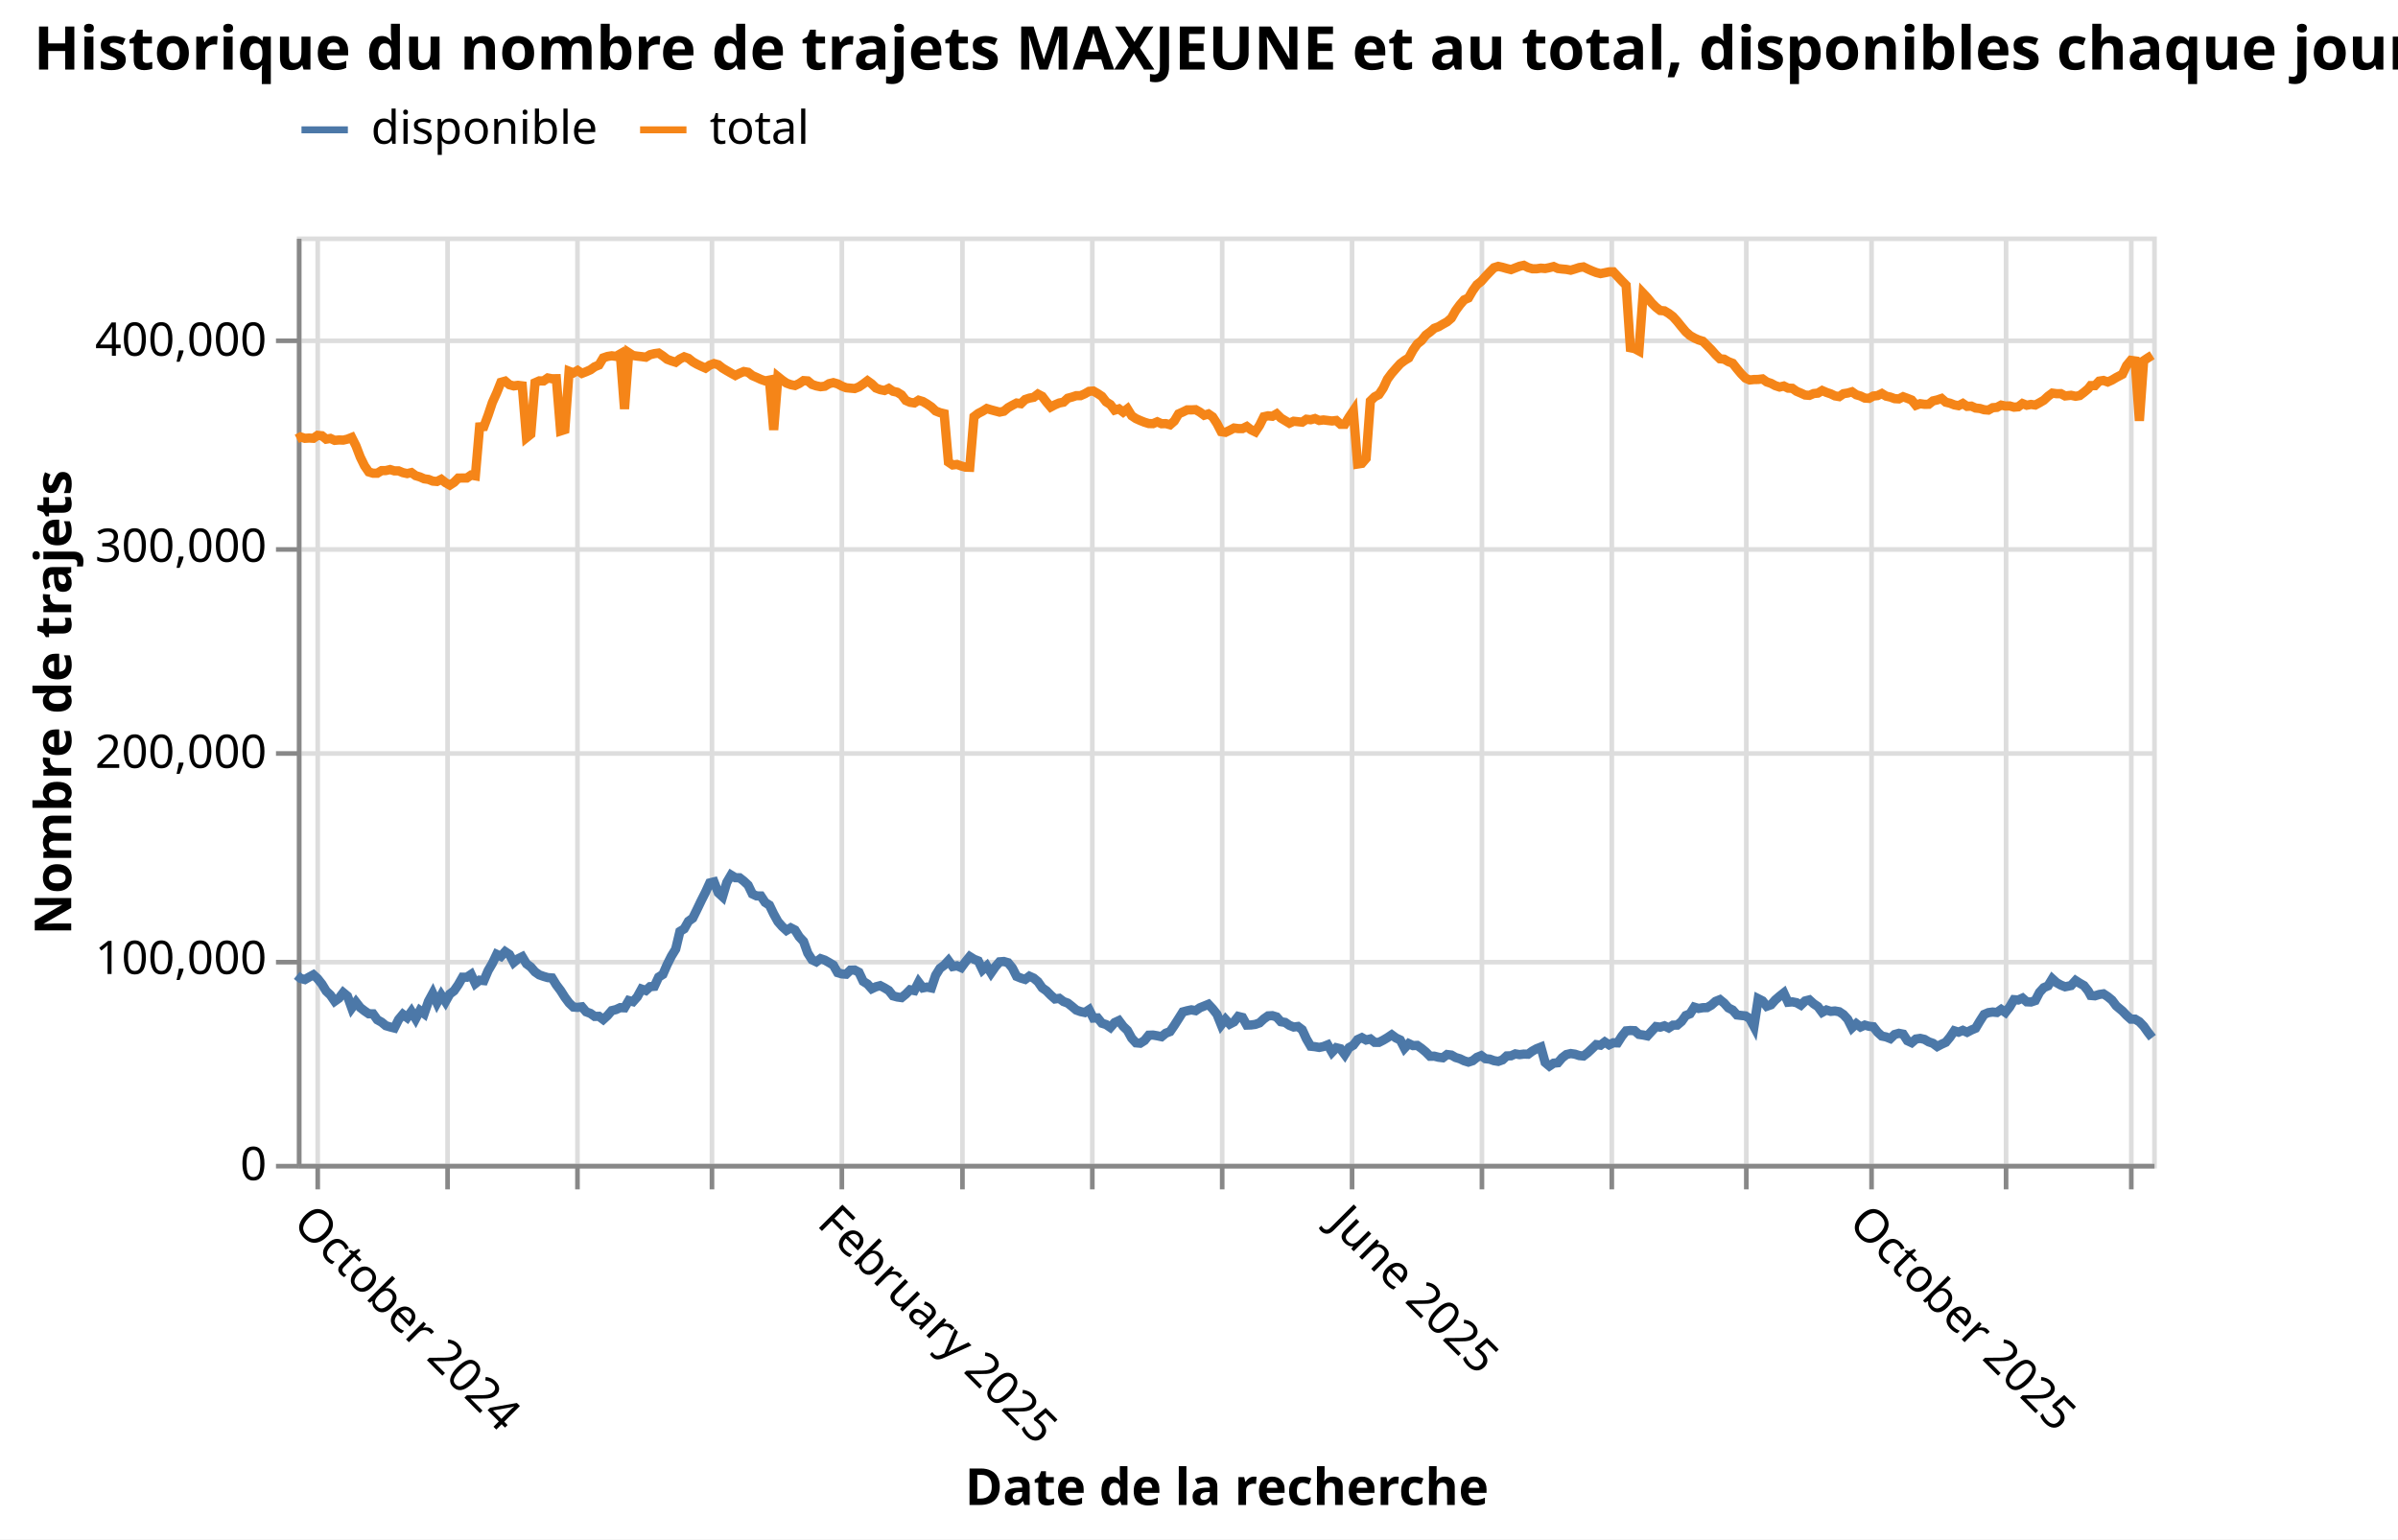
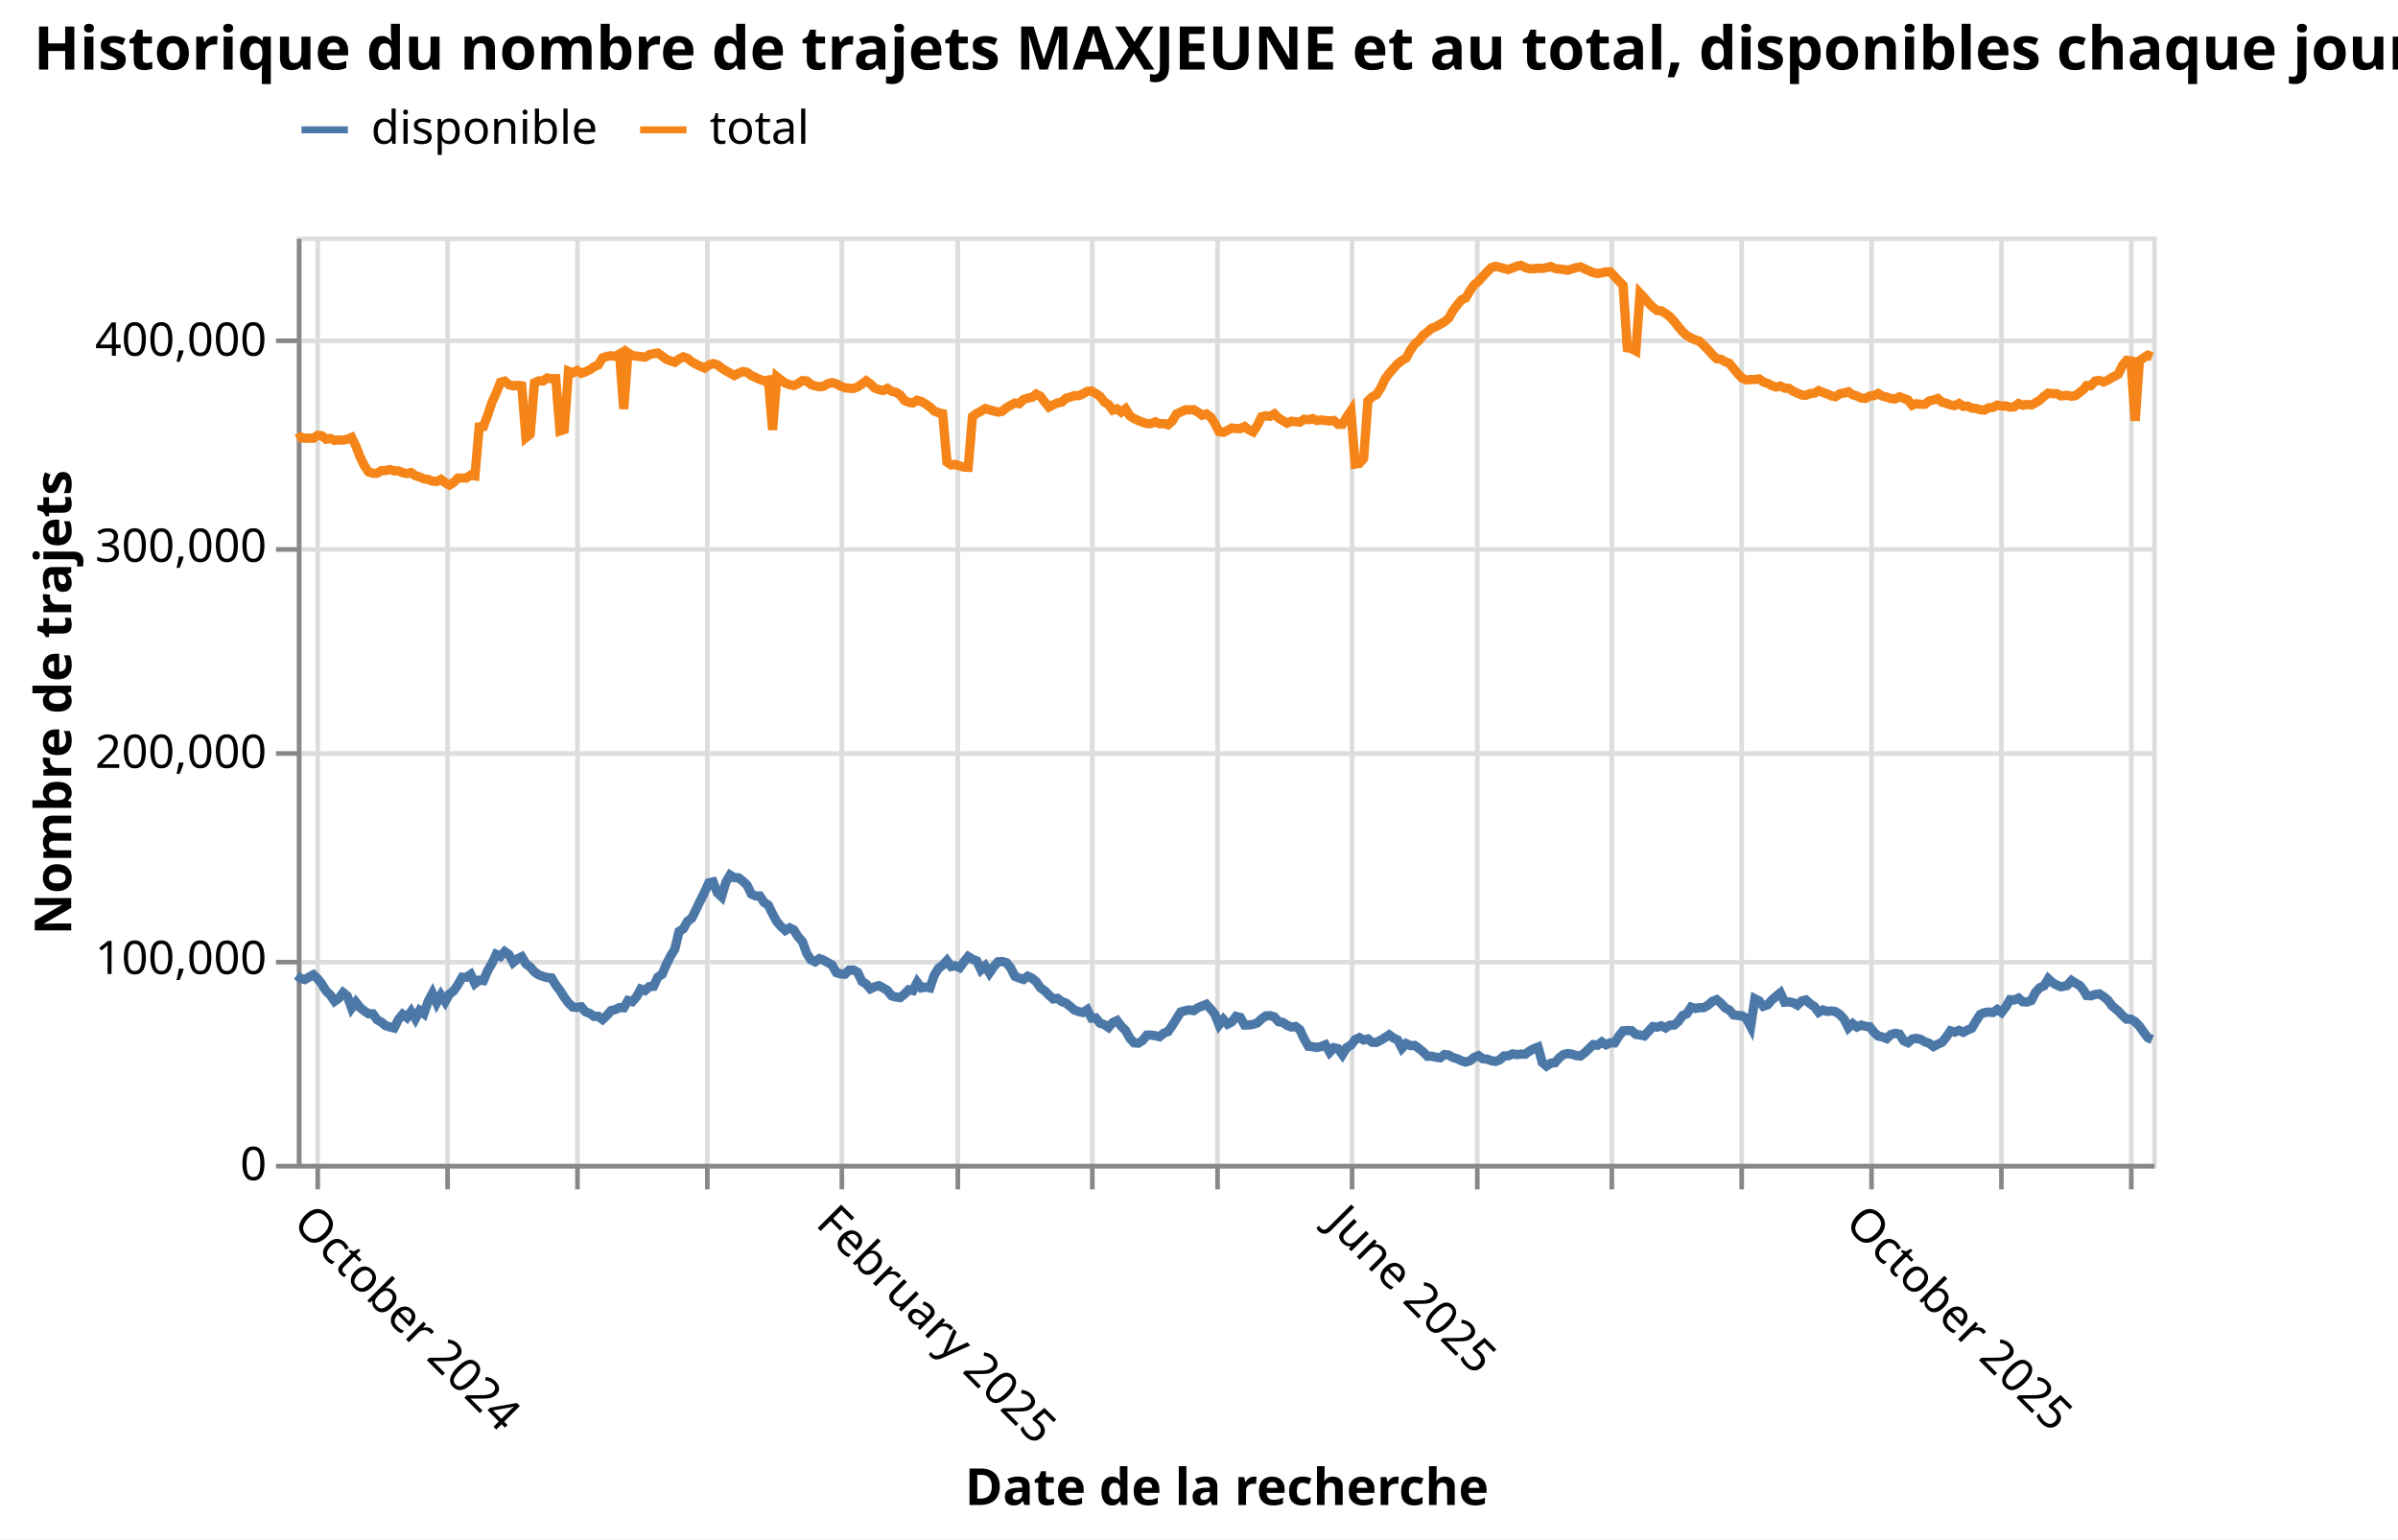
<svg xmlns="http://www.w3.org/2000/svg" version="1.1" class="marks" width="517" height="332" viewBox="0 0 517 332">
  <rect width="517" height="332" fill="white" />
  <g fill="none" stroke-miterlimit="10" transform="translate(64,51)">
    <g class="mark-group role-frame root" role="graphics-object" aria-roledescription="group mark container">
      <g transform="translate(0,0)">
        <path class="background" aria-hidden="true" d="M0.5,0.5h400v200h-400Z" stroke="#ddd" />
        <g>
          <g class="mark-group role-axis" aria-hidden="true">
            <g transform="translate(0.5,200.5)">
              <path class="background" aria-hidden="true" d="M0,0h0v0h0Z" pointer-events="none" />
              <g>
                <g class="mark-rule role-axis-grid" pointer-events="none">
                  <line transform="translate(4,-200)" x2="0" y2="200" stroke="#ddd" stroke-width="1" opacity="1" />
                  <line transform="translate(32,-200)" x2="0" y2="200" stroke="#ddd" stroke-width="1" opacity="1" />
                  <line transform="translate(60,-200)" x2="0" y2="200" stroke="#ddd" stroke-width="1" opacity="1" />
-                   <line transform="translate(89,-200)" x2="0" y2="200" stroke="#ddd" stroke-width="1" opacity="1" />
+                   <line transform="translate(88,-200)" x2="0" y2="200" stroke="#ddd" stroke-width="1" opacity="1" />
                  <line transform="translate(117,-200)" x2="0" y2="200" stroke="#ddd" stroke-width="1" opacity="1" />
-                   <line transform="translate(143,-200)" x2="0" y2="200" stroke="#ddd" stroke-width="1" opacity="1" />
+                   <line transform="translate(142,-200)" x2="0" y2="200" stroke="#ddd" stroke-width="1" opacity="1" />
                  <line transform="translate(171,-200)" x2="0" y2="200" stroke="#ddd" stroke-width="1" opacity="1" />
-                   <line transform="translate(199,-200)" x2="0" y2="200" stroke="#ddd" stroke-width="1" opacity="1" />
+                   <line transform="translate(198,-200)" x2="0" y2="200" stroke="#ddd" stroke-width="1" opacity="1" />
                  <line transform="translate(227,-200)" x2="0" y2="200" stroke="#ddd" stroke-width="1" opacity="1" />
-                   <line transform="translate(255,-200)" x2="0" y2="200" stroke="#ddd" stroke-width="1" opacity="1" />
+                   <line transform="translate(254,-200)" x2="0" y2="200" stroke="#ddd" stroke-width="1" opacity="1" />
                  <line transform="translate(283,-200)" x2="0" y2="200" stroke="#ddd" stroke-width="1" opacity="1" />
-                   <line transform="translate(312,-200)" x2="0" y2="200" stroke="#ddd" stroke-width="1" opacity="1" />
+                   <line transform="translate(311,-200)" x2="0" y2="200" stroke="#ddd" stroke-width="1" opacity="1" />
                  <line transform="translate(339,-200)" x2="0" y2="200" stroke="#ddd" stroke-width="1" opacity="1" />
-                   <line transform="translate(368,-200)" x2="0" y2="200" stroke="#ddd" stroke-width="1" opacity="1" />
+                   <line transform="translate(367,-200)" x2="0" y2="200" stroke="#ddd" stroke-width="1" opacity="1" />
                  <line transform="translate(395,-200)" x2="0" y2="200" stroke="#ddd" stroke-width="1" opacity="1" />
                </g>
              </g>
              <path class="foreground" aria-hidden="true" d="" pointer-events="none" display="none" />
            </g>
          </g>
          <g class="mark-group role-axis" aria-hidden="true">
            <g transform="translate(0.5,0.5)">
              <path class="background" aria-hidden="true" d="M0,0h0v0h0Z" pointer-events="none" />
              <g>
                <g class="mark-rule role-axis-grid" pointer-events="none">
                  <line transform="translate(0,200)" x2="400" y2="0" stroke="#ddd" stroke-width="1" opacity="1" />
                  <line transform="translate(0,156)" x2="400" y2="0" stroke="#ddd" stroke-width="1" opacity="1" />
                  <line transform="translate(0,111)" x2="400" y2="0" stroke="#ddd" stroke-width="1" opacity="1" />
                  <line transform="translate(0,67)" x2="400" y2="0" stroke="#ddd" stroke-width="1" opacity="1" />
                  <line transform="translate(0,22)" x2="400" y2="0" stroke="#ddd" stroke-width="1" opacity="1" />
                </g>
              </g>
              <path class="foreground" aria-hidden="true" d="" pointer-events="none" display="none" />
            </g>
          </g>
          <g class="mark-group role-axis" role="graphics-symbol" aria-roledescription="axis" aria-label="X-axis titled 'Date de la recherche' for a time scale with values from September 2024 to December 2025">
            <g transform="translate(0.5,200.5)">
              <path class="background" aria-hidden="true" d="M0,0h0v0h0Z" pointer-events="none" />
              <g>
                <g class="mark-rule role-axis-tick" pointer-events="none">
                  <line transform="translate(4,0)" x2="0" y2="5" stroke="#888" stroke-width="1" opacity="1" />
                  <line transform="translate(32,0)" x2="0" y2="5" stroke="#888" stroke-width="1" opacity="1" />
                  <line transform="translate(60,0)" x2="0" y2="5" stroke="#888" stroke-width="1" opacity="1" />
-                   <line transform="translate(89,0)" x2="0" y2="5" stroke="#888" stroke-width="1" opacity="1" />
+                   <line transform="translate(88,0)" x2="0" y2="5" stroke="#888" stroke-width="1" opacity="1" />
                  <line transform="translate(117,0)" x2="0" y2="5" stroke="#888" stroke-width="1" opacity="1" />
-                   <line transform="translate(143,0)" x2="0" y2="5" stroke="#888" stroke-width="1" opacity="1" />
+                   <line transform="translate(142,0)" x2="0" y2="5" stroke="#888" stroke-width="1" opacity="1" />
                  <line transform="translate(171,0)" x2="0" y2="5" stroke="#888" stroke-width="1" opacity="1" />
-                   <line transform="translate(199,0)" x2="0" y2="5" stroke="#888" stroke-width="1" opacity="1" />
+                   <line transform="translate(198,0)" x2="0" y2="5" stroke="#888" stroke-width="1" opacity="1" />
                  <line transform="translate(227,0)" x2="0" y2="5" stroke="#888" stroke-width="1" opacity="1" />
-                   <line transform="translate(255,0)" x2="0" y2="5" stroke="#888" stroke-width="1" opacity="1" />
+                   <line transform="translate(254,0)" x2="0" y2="5" stroke="#888" stroke-width="1" opacity="1" />
                  <line transform="translate(283,0)" x2="0" y2="5" stroke="#888" stroke-width="1" opacity="1" />
-                   <line transform="translate(312,0)" x2="0" y2="5" stroke="#888" stroke-width="1" opacity="1" />
+                   <line transform="translate(311,0)" x2="0" y2="5" stroke="#888" stroke-width="1" opacity="1" />
                  <line transform="translate(339,0)" x2="0" y2="5" stroke="#888" stroke-width="1" opacity="1" />
-                   <line transform="translate(368,0)" x2="0" y2="5" stroke="#888" stroke-width="1" opacity="1" />
+                   <line transform="translate(367,0)" x2="0" y2="5" stroke="#888" stroke-width="1" opacity="1" />
                  <line transform="translate(395,0)" x2="0" y2="5" stroke="#888" stroke-width="1" opacity="1" />
                </g>
                <g class="mark-text role-axis-label" pointer-events="none">
-                   <text text-anchor="start" transform="translate(4.013545,7) rotate(45) translate(0,8)" font-family="sans-serif" font-size="10px" fill="#000" opacity="1">October 2024</text>
-                   <text text-anchor="start" transform="translate(32.49918,7) rotate(45) translate(0,8)" font-family="sans-serif" font-size="10px" fill="#000" opacity="0">November 2024</text>
-                   <text text-anchor="start" transform="translate(60.06592,7) rotate(45) translate(0,8)" font-family="sans-serif" font-size="10px" fill="#000" opacity="0">December 2024</text>
-                   <text text-anchor="start" transform="translate(88.55155,7) rotate(45) translate(0,8)" font-family="sans-serif" font-size="10px" fill="#000" opacity="0">January 2025</text>
-                   <text text-anchor="start" transform="translate(117.0372,7) rotate(45) translate(0,8)" font-family="sans-serif" font-size="10px" fill="#000" opacity="1">February 2025</text>
-                   <text text-anchor="start" transform="translate(142.7661,7) rotate(45) translate(0,8)" font-family="sans-serif" font-size="10px" fill="#000" opacity="0">March 2025</text>
-                   <text text-anchor="start" transform="translate(171.2518,7) rotate(45) translate(0,8)" font-family="sans-serif" font-size="10px" fill="#000" opacity="0">April 2025</text>
-                   <text text-anchor="start" transform="translate(198.8185,7) rotate(45) translate(0,8)" font-family="sans-serif" font-size="10px" fill="#000" opacity="0">May 2025</text>
-                   <text text-anchor="start" transform="translate(227.3042,7) rotate(45) translate(0,8)" font-family="sans-serif" font-size="10px" fill="#000" opacity="1">June 2025</text>
-                   <text text-anchor="start" transform="translate(254.8709,7) rotate(45) translate(0,8)" font-family="sans-serif" font-size="10px" fill="#000" opacity="0">July 2025</text>
-                   <text text-anchor="start" transform="translate(283.3565,7) rotate(45) translate(0,8)" font-family="sans-serif" font-size="10px" fill="#000" opacity="0">August 2025</text>
-                   <text text-anchor="start" transform="translate(311.8422,7) rotate(45) translate(0,8)" font-family="sans-serif" font-size="10px" fill="#000" opacity="0">September 2025</text>
-                   <text text-anchor="start" transform="translate(339.4089,7) rotate(45) translate(0,8)" font-family="sans-serif" font-size="10px" fill="#000" opacity="1">October 2025</text>
-                   <text text-anchor="start" transform="translate(367.8945,7) rotate(45) translate(0,8)" font-family="sans-serif" font-size="10px" fill="#000" opacity="0">November 2025</text>
-                   <text text-anchor="start" transform="translate(395.4613,7) rotate(45) translate(0,8)" font-family="sans-serif" font-size="10px" fill="#000" opacity="0">December 2025</text>
+                   <text text-anchor="start" transform="translate(4.004351,7) rotate(45) translate(0,8)" font-family="sans-serif" font-size="10px" fill="#000" opacity="1">October 2024</text>
+                   <text text-anchor="start" transform="translate(32.42473,7) rotate(45) translate(0,8)" font-family="sans-serif" font-size="10px" fill="#000" opacity="0">November 2024</text>
+                   <text text-anchor="start" transform="translate(59.92832,7) rotate(45) translate(0,8)" font-family="sans-serif" font-size="10px" fill="#000" opacity="0">December 2024</text>
+                   <text text-anchor="start" transform="translate(88.3487,7) rotate(45) translate(0,8)" font-family="sans-serif" font-size="10px" fill="#000" opacity="0">January 2025</text>
+                   <text text-anchor="start" transform="translate(116.7691,7) rotate(45) translate(0,8)" font-family="sans-serif" font-size="10px" fill="#000" opacity="1">February 2025</text>
+                   <text text-anchor="start" transform="translate(142.4391,7) rotate(45) translate(0,8)" font-family="sans-serif" font-size="10px" fill="#000" opacity="0">March 2025</text>
+                   <text text-anchor="start" transform="translate(170.8595,7) rotate(45) translate(0,8)" font-family="sans-serif" font-size="10px" fill="#000" opacity="0">April 2025</text>
+                   <text text-anchor="start" transform="translate(198.3631,7) rotate(45) translate(0,8)" font-family="sans-serif" font-size="10px" fill="#000" opacity="0">May 2025</text>
+                   <text text-anchor="start" transform="translate(226.7834,7) rotate(45) translate(0,8)" font-family="sans-serif" font-size="10px" fill="#000" opacity="1">June 2025</text>
+                   <text text-anchor="start" transform="translate(254.287,7) rotate(45) translate(0,8)" font-family="sans-serif" font-size="10px" fill="#000" opacity="0">July 2025</text>
+                   <text text-anchor="start" transform="translate(282.7074,7) rotate(45) translate(0,8)" font-family="sans-serif" font-size="10px" fill="#000" opacity="0">August 2025</text>
+                   <text text-anchor="start" transform="translate(311.1278,7) rotate(45) translate(0,8)" font-family="sans-serif" font-size="10px" fill="#000" opacity="0">September 2025</text>
+                   <text text-anchor="start" transform="translate(338.6314,7) rotate(45) translate(0,8)" font-family="sans-serif" font-size="10px" fill="#000" opacity="1">October 2025</text>
+                   <text text-anchor="start" transform="translate(367.0518,7) rotate(45) translate(0,8)" font-family="sans-serif" font-size="10px" fill="#000" opacity="0">November 2025</text>
+                   <text text-anchor="start" transform="translate(394.5553,7) rotate(45) translate(0,8)" font-family="sans-serif" font-size="10px" fill="#000" opacity="0">December 2025</text>
                </g>
                <g class="mark-rule role-axis-domain" pointer-events="none">
                  <line transform="translate(0,0)" x2="400" y2="0" stroke="#888" stroke-width="1" opacity="1" />
                </g>
                <g class="mark-text role-axis-title" pointer-events="none">
                  <text text-anchor="middle" transform="translate(200,73.06063)" font-family="sans-serif" font-size="11px" font-weight="bold" fill="#000" opacity="1">Date de la recherche</text>
                </g>
              </g>
              <path class="foreground" aria-hidden="true" d="" pointer-events="none" display="none" />
            </g>
          </g>
          <g class="mark-group role-axis" role="graphics-symbol" aria-roledescription="axis" aria-label="Y-axis titled 'Nombre de trajets' for a linear scale with values from 0 to 450,000">
            <g transform="translate(0.5,0.5)">
              <path class="background" aria-hidden="true" d="M0,0h0v0h0Z" pointer-events="none" />
              <g>
                <g class="mark-rule role-axis-tick" pointer-events="none">
                  <line transform="translate(0,200)" x2="-5" y2="0" stroke="#888" stroke-width="1" opacity="1" />
                  <line transform="translate(0,156)" x2="-5" y2="0" stroke="#888" stroke-width="1" opacity="1" />
                  <line transform="translate(0,111)" x2="-5" y2="0" stroke="#888" stroke-width="1" opacity="1" />
                  <line transform="translate(0,67)" x2="-5" y2="0" stroke="#888" stroke-width="1" opacity="1" />
                  <line transform="translate(0,22)" x2="-5" y2="0" stroke="#888" stroke-width="1" opacity="1" />
                </g>
                <g class="mark-text role-axis-label" pointer-events="none">
                  <text text-anchor="end" transform="translate(-7,203)" font-family="sans-serif" font-size="10px" fill="#000" opacity="1">0</text>
                  <text text-anchor="end" transform="translate(-7,158.5556)" font-family="sans-serif" font-size="10px" fill="#000" opacity="1">100,000</text>
                  <text text-anchor="end" transform="translate(-7,114.1111)" font-family="sans-serif" font-size="10px" fill="#000" opacity="1">200,000</text>
                  <text text-anchor="end" transform="translate(-7,69.66667)" font-family="sans-serif" font-size="10px" fill="#000" opacity="1">300,000</text>
                  <text text-anchor="end" transform="translate(-7,25.22222)" font-family="sans-serif" font-size="10px" fill="#000" opacity="1">400,000</text>
                </g>
                <g class="mark-rule role-axis-domain" pointer-events="none">
                  <line transform="translate(0,200)" x2="0" y2="-200" stroke="#888" stroke-width="1" opacity="1" />
                </g>
                <g class="mark-text role-axis-title" pointer-events="none">
                  <text text-anchor="middle" transform="translate(-47.14746,100) rotate(-90) translate(0,-2)" font-family="sans-serif" font-size="11px" font-weight="bold" fill="#000" opacity="1">Nombre de trajets</text>
                </g>
              </g>
              <path class="foreground" aria-hidden="true" d="" pointer-events="none" display="none" />
            </g>
          </g>
          <g class="mark-group role-scope pathgroup" role="graphics-object" aria-roledescription="group mark container">
            <g transform="translate(0,0)">
              <path class="background" aria-hidden="true" d="M0,0h400v200h-400Z" />
              <g>
                <g class="mark-line role-mark marks" role="graphics-object" aria-roledescription="line mark container">
-                   <path aria-label="Date de la recherche: September 2024; Nombre de trajets: 91488; variable: disponible" role="graphics-symbol" aria-roledescription="line mark" d="M0,159.339L0.808,160.009L1.726,160.25L2.645,159.721L3.564,159.224L4.483,160.066L5.403,161.226L6.321,162.729L7.24,163.599L8.159,164.927L9.078,164.272L9.996,163.069L10.915,163.83L11.834,166.394L12.753,165.123L13.672,166.305L14.591,167.015L15.51,167.638L16.429,167.648L17.348,168.931L18.267,169.444L19.185,170.203L20.104,170.474L21.023,170.704L21.942,168.872L22.861,167.766L23.78,168.451L24.699,167.16L25.618,168.696L26.537,166.936L27.455,167.617L28.374,164.943L29.3,163.236L30.212,165.275L31.131,163.601L32.05,165.017L32.969,163.38L33.888,162.688L34.807,161.357L35.725,159.746L36.644,159.755L37.565,159.142L38.482,161.116L39.401,160.392L40.32,160.483L41.239,158.316L42.158,156.748L43.078,154.82L43.996,155.253L44.914,154.239L45.833,154.859L46.755,156.557L47.671,155.787L48.591,155.331L49.509,156.853L50.428,157.538L51.347,158.599L52.265,159.242L53.184,159.566L54.103,159.835L55.022,159.906L55.941,161.397L56.86,162.616L57.779,164.062L58.698,165.294L59.617,166.184L60.536,166.252L61.455,166.133L62.373,167.211L63.293,167.551L64.211,168.202L65.13,168.182L66.05,168.864L66.968,168.023L67.887,166.956L68.805,166.728L69.724,166.308L70.643,166.35L71.562,164.781L72.481,165.02L73.4,163.984L74.319,162.302L75.238,162.622L76.157,161.783L77.075,161.712L77.994,159.731L78.913,159.145L79.832,157.033L80.751,155.203L81.67,153.702L82.589,149.882L83.508,149.315L84.427,147.688L85.346,147.022L86.264,145.158L87.183,143.235L88.102,141.419L89.021,139.417L89.94,139.184L90.859,141.537L91.778,142.381L92.697,139.298L93.615,137.729L94.534,138.287L95.453,138.306L96.372,139.025L97.292,139.891L98.21,141.793L99.129,142.216L100.048,142.23L100.967,143.622L101.886,144.212L102.804,146.113L103.723,147.762L104.642,148.816L105.561,149.653L106.48,149.103L107.399,149.572L108.318,151.036L109.237,152.019L110.156,154.556L111.074,155.987L111.993,156.427L112.912,155.749L113.831,156.068L114.75,156.588L115.669,157.142L116.588,158.761L117.507,159.033L118.426,159.104L119.345,158.219L120.263,158.195L121.182,158.685L122.101,160.639L123.02,161.217L123.939,162.238L124.858,161.805L125.777,161.569L126.696,162.052L127.615,162.612L128.533,163.765L129.452,164.016L130.371,164.144L131.29,163.397L132.209,162.463L133.128,162.635L134.047,160.836L134.966,162.052L135.885,161.876L136.803,162.061L137.722,159.33L138.641,157.85L139.56,157.162L140.479,156.173L141.398,157.449L142.317,157.287L143.236,157.682L144.155,156.434L145.073,155.299L145.992,155.873L146.911,156.232L147.83,158.153L148.749,157.316L149.668,158.821L150.587,157.497L151.506,156.43L152.425,156.36L153.343,156.624L154.262,157.757L155.181,159.565L156.1,159.94L157.019,160.216L157.938,159.533L158.857,159.946L159.776,160.72L160.695,162.035L161.613,162.685L162.532,163.619L163.451,164.437L164.37,164.308L165.289,164.997L166.208,165.332L167.127,166.06L168.046,166.832L168.965,167.163L169.883,167.356L170.802,166.756L171.721,168.562L172.64,168.524L173.559,169.668L174.478,169.96L175.397,170.583L176.316,169.531L177.235,169.106L178.153,170.336L179.072,171.222L179.991,172.901L180.91,173.898L181.829,173.981L182.748,173.399L183.667,172.256L184.586,172.224L185.505,172.383L186.423,172.577L187.342,171.82L188.261,171.468L189.18,170.136L190.099,168.69L191.018,167.228L191.937,166.981L192.856,166.786L193.775,166.962L194.693,166.335L195.612,165.966L196.531,165.59L197.45,166.577L198.369,167.733L199.288,170.02L200.207,168.846L201.126,169.858L202.045,169.379L202.963,168.202L203.882,168.43L204.801,170.075L205.72,170.046L206.639,169.925L207.558,169.592L208.477,168.736L209.396,168.091L210.315,168.04L211.234,168.317L212.152,169.349L213.071,169.497L213.99,170.13L214.909,170.491L215.828,170.374L216.747,171.072L217.666,173.061L218.585,174.635L219.504,174.731L220.422,174.89L221.341,174.699L222.26,174.329L223.179,175.925L224.098,174.959L225.017,175.182L225.936,176.424L226.855,174.932L227.774,174.408L228.692,173.2L229.611,172.78L230.53,173.29L231.449,173.061L232.368,173.79L233.287,173.8L234.206,173.333L235.125,172.788L236.044,172.172L236.963,172.853L237.882,173.283L238.801,175.056L239.72,174.065L240.639,174.497L241.557,174.456L242.476,175.107L243.395,175.869L244.314,176.792L245.232,176.778L246.151,177.009L247.07,177.119L247.989,176.421L248.908,176.539L249.827,177.062L250.746,177.335L251.665,177.774L252.584,178.057L253.503,177.759L254.422,177.03L255.34,176.662L256.259,177.327L257.178,177.417L258.097,177.748L259.016,177.901L259.935,177.574L260.854,176.725L261.773,176.693L262.692,176.283L263.61,176.441L264.529,176.327L265.448,176.355L266.367,175.682L267.286,175.172L268.205,174.815L269.124,178.13L270.043,178.902L270.962,178.285L271.88,178.194L272.799,177.128L273.718,176.427L274.637,176.211L275.556,176.344L276.475,176.647L277.394,176.738L278.313,176.03L279.232,175.164L280.15,174.287L281.069,174.413L281.988,173.714L282.907,174.324L283.826,173.887L284.745,173.912L285.664,172.471L286.583,171.321L287.502,171.24L288.421,171.28L289.339,172.08L290.258,172.211L291.177,172.403L292.096,171.398L293.015,170.396L293.934,170.518L294.854,170.236L295.772,170.683L296.69,170.087L297.609,170.074L298.528,169.3L299.447,168.013L300.366,167.635L301.285,166.205L302.204,166.481L303.123,166.323L304.042,166.3L304.961,165.771L305.879,164.96L306.808,164.593L307.717,165.332L308.636,166.362L309.555,166.83L310.474,167.888L311.393,167.998L312.312,168.088L313.231,168.656L314.149,170.384L315.068,164.386L315.987,164.849L316.906,166.016L317.825,165.694L318.744,164.655L319.663,163.862L320.582,163.137L321.501,165.146L322.419,165.064L323.338,165.244L324.257,165.762L325.176,164.872L326.095,164.64L327.015,165.472L327.933,166.088L328.852,167.32L329.771,166.82L330.689,167.115L331.608,167.029L332.527,167.192L333.446,167.811L334.365,168.811L335.284,170.644L336.203,169.776L337.122,170.481L338.041,170.076L338.959,170.333L339.878,170.433L340.797,171.609L341.716,172.44L342.635,172.626L343.554,172.988L344.473,172.106L345.392,171.847L346.311,172.026L347.23,173.442L348.149,173.866L349.067,173.078L349.986,172.944L350.905,173.152L351.824,173.688L352.743,174.006L353.662,174.688L354.581,174.205L355.499,173.786L356.419,172.674L357.337,171.307L358.256,171.597L359.175,171.21L360.094,171.624L361.013,171.142L361.932,170.751L362.851,169.213L363.771,167.775L364.688,167.387L365.607,167.261L366.526,167.35L367.445,166.703L368.364,167.341L369.283,166.164L370.202,164.592L371.121,164.66L372.04,164.254L372.958,165.054L373.877,165.095L374.797,164.783L375.715,163.01L376.634,162.001L377.553,161.608L378.472,160.09L379.391,160.927L380.31,161.446L381.228,161.809L382.517,161.546L383.493,160.467L384.381,161.036L385.297,161.558L386.215,162.723L386.742,163.683L387.661,163.763L388.58,163.474L389.498,163.335L390.417,163.94L391.336,164.694L392.255,165.922L393.59,167.04L394.486,167.981L395.405,168.795L396.325,168.795L397.243,169.349L398.163,170.304L399.081,171.598L400,172.795" stroke="#4c78a8" stroke-width="2" />
+                   <path aria-label="Date de la recherche: September 2024; Nombre de trajets: 91488; variable: disponible" role="graphics-symbol" aria-roledescription="line mark" d="M0,159.339L0.806,160.009L1.722,160.25L2.639,159.721L3.556,159.224L4.473,160.066L5.39,161.226L6.307,162.729L7.223,163.599L8.14,164.927L9.057,164.272L9.974,163.069L10.89,163.83L11.807,166.394L12.724,165.123L13.641,166.305L14.558,167.015L15.474,167.638L16.391,167.648L17.308,168.931L18.225,169.444L19.141,170.203L20.058,170.474L20.975,170.704L21.892,168.872L22.809,167.766L23.725,168.451L24.642,167.16L25.559,168.696L26.476,166.936L27.393,167.617L28.309,164.943L29.233,163.236L30.143,165.275L31.06,163.601L31.977,165.017L32.893,163.38L33.811,162.688L34.727,161.357L35.643,159.746L36.56,159.755L37.479,159.142L38.394,161.116L39.311,160.392L40.227,160.483L41.145,158.316L42.061,156.748L42.98,154.82L43.895,155.253L44.811,154.239L45.728,154.859L46.648,156.557L47.562,155.787L48.479,155.331L49.395,156.853L50.312,157.538L51.229,158.599L52.146,159.242L53.063,159.566L53.979,159.835L54.896,159.906L55.813,161.397L56.73,162.616L57.647,164.062L58.563,165.294L59.48,166.184L60.397,166.252L61.314,166.133L62.23,167.211L63.148,167.551L64.064,168.202L64.981,168.182L65.898,168.864L66.815,168.023L67.731,166.956L68.648,166.728L69.564,166.308L70.481,166.35L71.398,164.781L72.315,165.02L73.232,163.984L74.149,162.302L75.065,162.622L75.982,161.783L76.899,161.712L77.816,159.731L78.733,159.145L79.649,157.033L80.566,155.203L81.483,153.702L82.4,149.882L83.317,149.315L84.233,147.688L85.15,147.022L86.067,145.158L86.984,143.235L87.9,141.419L88.817,139.417L89.734,139.184L90.651,141.537L91.567,142.381L92.484,139.298L93.401,137.729L94.318,138.287L95.235,138.306L96.151,139.025L97.069,139.891L97.985,141.793L98.902,142.216L99.819,142.23L100.735,143.622L101.652,144.212L102.569,146.113L103.486,147.762L104.402,148.816L105.319,149.653L106.236,149.103L107.153,149.572L108.07,151.036L108.986,152.019L109.903,154.556L110.82,155.987L111.737,156.427L112.653,155.749L113.57,156.068L114.487,156.588L115.404,157.142L116.321,158.761L117.237,159.033L118.154,159.104L119.071,158.219L119.988,158.195L120.905,158.685L121.821,160.639L122.738,161.217L123.655,162.238L124.572,161.805L125.489,161.569L126.405,162.052L127.322,162.612L128.239,163.765L129.156,164.016L130.072,164.144L130.989,163.397L131.906,162.463L132.823,162.635L133.74,160.836L134.656,162.052L135.573,161.876L136.49,162.061L137.407,159.33L138.324,157.85L139.24,157.162L140.157,156.173L141.074,157.449L141.991,157.287L142.907,157.682L143.824,156.434L144.741,155.299L145.658,155.873L146.575,156.232L147.491,158.153L148.408,157.316L149.325,158.821L150.242,157.497L151.159,156.43L152.076,156.36L152.992,156.624L153.909,157.757L154.826,159.565L155.742,159.94L156.659,160.216L157.576,159.533L158.493,159.946L159.41,160.72L160.326,162.035L161.243,162.685L162.16,163.619L163.077,164.437L163.994,164.308L164.91,164.997L165.827,165.332L166.744,166.06L167.661,166.832L168.577,167.163L169.494,167.356L170.411,166.756L171.328,168.562L172.245,168.524L173.161,169.668L174.078,169.96L174.995,170.583L175.912,169.531L176.829,169.106L177.745,170.336L178.662,171.222L179.579,172.901L180.496,173.898L181.412,173.981L182.329,173.399L183.246,172.256L184.163,172.224L185.08,172.383L185.996,172.577L186.913,171.82L187.83,171.468L188.747,170.136L189.664,168.69L190.58,167.228L191.497,166.981L192.414,166.786L193.331,166.962L194.247,166.335L195.164,165.966L196.081,165.59L196.998,166.577L197.915,167.733L198.831,170.02L199.748,168.846L200.665,169.858L201.582,169.379L202.499,168.202L203.415,168.43L204.332,170.075L205.249,170.046L206.166,169.925L207.082,169.592L207.999,168.736L208.916,168.091L209.833,168.04L210.75,168.317L211.666,169.349L212.583,169.497L213.5,170.13L214.417,170.491L215.334,170.374L216.25,171.072L217.167,173.061L218.084,174.635L219.001,174.731L219.917,174.89L220.834,174.699L221.751,174.329L222.668,175.925L223.585,174.959L224.501,175.182L225.418,176.424L226.335,174.932L227.252,174.408L228.169,173.2L229.085,172.78L230.002,173.29L230.919,173.061L231.836,173.79L232.753,173.8L233.669,173.333L234.586,172.788L235.503,172.172L236.42,172.853L237.337,173.283L238.253,175.056L239.17,174.065L240.087,174.497L241.004,174.456L241.921,175.107L242.837,175.869L243.754,176.792L244.671,176.778L245.587,177.009L246.504,177.119L247.421,176.421L248.338,176.539L249.255,177.062L250.172,177.335L251.088,177.774L252.005,178.057L252.922,177.759L253.839,177.03L254.755,176.662L255.672,177.327L256.589,177.417L257.506,177.748L258.423,177.901L259.339,177.574L260.256,176.725L261.173,176.693L262.09,176.283L263.007,176.441L263.923,176.327L264.84,176.355L265.757,175.682L266.674,175.172L267.591,174.815L268.507,178.13L269.424,178.902L270.341,178.285L271.257,178.194L272.174,177.128L273.091,176.427L274.008,176.211L274.925,176.344L275.841,176.647L276.759,176.738L277.675,176.03L278.592,175.164L279.509,174.287L280.425,174.413L281.342,173.714L282.259,174.324L283.176,173.887L284.092,173.912L285.009,172.471L285.926,171.321L286.843,171.24L287.76,171.28L288.676,172.08L289.593,172.211L290.51,172.403L291.427,171.398L292.344,170.396L293.261,170.518L294.179,170.236L295.094,170.683L296.011,170.087L296.928,170.074L297.844,169.3L298.761,168.013L299.678,167.635L300.595,166.205L301.512,166.481L302.428,166.323L303.345,166.3L304.262,165.771L305.179,164.96L306.105,164.593L307.012,165.332L307.929,166.362L308.846,166.83L309.763,167.888L310.679,167.998L311.596,168.088L312.513,168.656L313.43,170.384L314.346,164.386L315.263,164.849L316.18,166.016L317.097,165.694L318.014,164.655L318.93,163.862L319.847,163.137L320.764,165.146L321.681,165.064L322.598,165.244L323.514,165.762L324.431,164.872L325.348,164.64L326.265,165.472L327.182,166.088L328.099,167.32L329.015,166.82L329.932,167.115L330.849,167.029L331.766,167.192L332.682,167.811L333.599,168.811L334.516,170.644L335.433,169.776L336.349,170.481L337.266,170.076L338.183,170.333L339.1,170.433L340.017,171.609L340.933,172.44L341.85,172.626L342.767,172.988L343.684,172.106L344.6,171.847L345.517,172.026L346.434,173.442L347.351,173.866L348.268,173.078L349.184,172.944L350.101,173.152L351.018,173.688L351.935,174.006L352.852,174.688L353.768,174.205L354.685,173.786L355.602,172.674L356.519,171.307L357.436,171.597L358.352,171.21L359.269,171.624L360.186,171.142L361.103,170.751L362.019,169.213L362.937,167.775L363.853,167.387L364.77,167.261L365.687,167.35L366.603,166.703L367.52,167.341L368.437,166.164L369.354,164.592L370.27,164.66L371.187,164.254L372.104,165.054L373.021,165.095L373.938,164.783L374.854,163.01L375.771,162.001L376.688,161.608L377.605,160.09L378.522,160.927L379.439,161.446L380.355,161.809L381.641,161.546L382.615,160.467L383.5,161.036L384.415,161.558L385.331,162.723L385.856,163.683L386.773,163.763L387.69,163.474L388.606,163.335L389.523,163.94L390.44,164.694L391.356,165.922L392.688,167.04L393.582,167.981L394.5,168.795L395.417,168.795L396.333,169.349L397.251,170.304L398.167,171.598L399.084,172.795L400,173.184" stroke="#4c78a8" stroke-width="2" />
                </g>
              </g>
              <path class="foreground" aria-hidden="true" d="" display="none" />
            </g>
            <g transform="translate(0,0)">
              <path class="background" aria-hidden="true" d="M0,0h400v200h-400Z" />
              <g>
                <g class="mark-line role-mark marks" role="graphics-object" aria-roledescription="line mark container">
-                   <path aria-label="Date de la recherche: September 2024; Nombre de trajets: 351801; variable: total" role="graphics-symbol" aria-roledescription="line mark" d="M0,43.644L0.808,43.23L1.726,43.532L2.645,43.471L3.564,43.523L4.483,42.888L5.403,42.975L6.321,43.715L7.24,43.55L8.159,43.967L9.078,43.883L9.996,43.916L10.915,43.705L11.834,43.343L12.753,45.168L13.672,47.57L14.591,49.451L15.51,50.78L16.429,51.056L17.348,51.055L18.267,50.496L19.185,50.482L20.104,50.263L21.023,50.547L21.942,50.55L22.861,50.929L23.78,51.131L24.699,50.923L25.618,51.584L26.537,51.856L27.455,52.263L28.374,52.39L29.3,52.759L30.212,52.836L31.131,52.374L32.05,53.093L32.969,53.62L33.888,53.032L34.807,52.105L35.725,52.092L36.644,52.091L37.565,51.462L38.482,51.622L39.401,41.063L40.32,40.994L41.239,38.53L42.158,35.785L43.078,33.752L43.996,31.452L44.914,31.196L45.833,31.976L46.755,32.224L47.671,32.1L48.591,32.214L49.509,43.381L50.428,42.648L51.347,31.545L52.265,31.141L53.184,31.16L54.103,30.515L55.022,30.687L55.941,30.67L56.86,41.943L57.779,41.649L58.698,29.061L59.617,29.416L60.536,28.902L61.455,29.519L62.373,29.164L63.293,28.757L64.211,28.1L65.13,27.722L66.05,26.185L66.968,25.875L67.887,25.729L68.805,25.856L69.724,25.331L70.643,37.198L71.562,25.074L72.481,25.668L73.4,25.804L74.319,25.909L75.238,26.032L76.157,25.492L77.075,25.271L77.994,25.142L78.913,25.764L79.832,26.482L80.751,26.828L81.67,27.121L82.589,26.415L83.508,25.957L84.427,26.279L85.346,27.016L86.264,27.544L87.183,27.983L88.102,28.387L89.021,27.747L89.94,27.414L90.859,27.669L91.778,28.387L92.697,28.939L93.615,29.468L94.534,29.973L95.453,29.508L96.372,29.126L97.292,29.288L98.21,30.003L99.129,30.398L100.048,30.824L100.967,31.144L101.886,30.97L102.804,41.714L103.723,30.252L104.642,30.988L105.561,31.619L106.48,31.958L107.399,32.143L108.318,31.707L109.237,31.087L110.156,31.152L111.074,31.917L111.993,32.222L112.912,32.403L113.831,32.294L114.75,31.743L115.669,31.524L116.588,31.784L117.507,32.277L118.426,32.624L119.345,32.712L120.263,32.796L121.182,32.445L122.101,31.822L123.02,31.126L123.939,31.789L124.858,32.685L125.777,33.031L126.696,33.212L127.615,32.773L128.533,33.388L129.452,33.592L130.371,34.164L131.29,35.362L132.209,35.763L133.128,35.899L134.047,35.315L134.966,35.592L135.885,36.133L136.803,36.764L137.722,37.632L138.641,37.992L139.56,38.217L140.479,48.657L141.398,49.276L142.317,49.164L143.236,49.493L144.155,49.746L145.073,49.778L145.992,38.859L146.911,38.161L147.83,37.686L148.749,37.108L149.668,37.387L150.587,37.632L151.506,37.878L152.425,37.688L153.343,36.921L154.262,36.403L155.181,35.921L156.1,36.056L157.019,35.163L157.938,34.855L158.857,34.686L159.776,33.996L160.695,34.483L161.613,35.695L162.532,36.783L163.451,36.296L164.37,35.908L165.289,35.731L166.208,34.88L167.127,34.631L168.046,34.328L168.965,34.329L169.883,33.922L170.802,33.396L171.721,33.329L172.64,33.858L173.559,34.476L174.478,35.666L175.397,36.248L176.316,37.45L177.235,37.177L178.153,37.877L179.072,37.17L179.991,38.661L180.91,39.278L181.829,39.69L182.748,40.057L183.667,40.341L184.586,40.363L185.505,39.966L186.423,40.384L187.342,40.357L188.261,40.606L189.18,39.799L190.099,38.261L191.018,37.851L191.937,37.399L192.856,37.4L193.775,37.352L194.693,37.876L195.612,38.551L196.531,38.273L197.45,38.913L198.369,40.323L199.288,42.092L200.207,42.238L201.126,41.801L202.045,41.309L202.963,41.427L203.882,41.43L204.801,40.981L205.72,41.689L206.639,42.137L207.558,40.74L208.477,38.877L209.396,38.676L210.315,38.774L211.234,38.256L212.152,39.166L213.071,39.717L213.99,40.268L214.909,39.847L215.828,39.945L216.747,40.043L217.666,39.415L218.585,39.523L219.504,39.268L220.422,39.68L221.341,39.566L222.26,39.679L223.179,39.789L224.098,39.682L225.017,40.502L225.936,40.502L226.855,38.96L227.774,37.599L228.692,49.079L229.611,48.936L230.53,47.866L231.449,35.477L232.368,34.581L233.287,34.1L234.206,32.722L235.125,30.764L236.044,29.522L236.963,28.472L237.882,27.45L238.801,26.752L239.72,26.195L240.639,24.508L241.557,23.186L242.476,22.453L243.395,21.27L244.314,20.594L245.232,19.795L246.151,19.459L247.07,18.917L247.989,18.407L248.908,17.611L249.827,15.996L250.746,14.744L251.665,13.67L252.584,13.268L253.503,11.688L254.422,10.401L255.34,9.68L256.259,8.634L257.178,7.666L258.097,6.733L259.016,6.447L259.935,6.648L260.854,6.913L261.773,7.142L262.692,6.778L263.61,6.423L264.529,6.221L265.448,6.697L266.367,6.961L267.286,6.967L268.205,6.828L269.124,6.909L270.043,6.72L270.962,6.489L271.88,6.91L272.799,7.019L273.718,7.102L274.637,7.276L275.556,7L276.475,6.7L277.394,6.562L278.313,7.013L279.232,7.419L280.15,7.774L281.069,8.004L281.988,7.824L282.907,7.632L283.826,7.624L284.745,8.608L285.664,9.588L286.583,10.514L287.502,23.998L288.421,24.18L289.339,24.671L290.258,12.251L291.177,13.22L292.096,14.339L293.015,15.249L293.934,15.966L294.854,16.04L295.772,16.588L296.69,17.289L297.609,18.311L298.528,19.453L299.447,20.548L300.366,21.367L301.285,21.895L302.204,22.307L303.123,22.592L304.042,23.508L304.961,24.434L305.879,25.478L306.808,26.376L307.717,26.459L308.636,26.994L309.555,27.342L310.474,28.512L311.393,29.606L312.312,30.551L313.231,30.946L314.149,30.848L315.068,30.833L315.987,30.717L316.906,31.369L317.825,31.672L318.744,32.168L319.663,32.468L320.582,32.252L321.501,32.707L322.419,32.744L323.338,33.391L324.257,33.776L325.176,34.194L326.095,34.264L327.015,33.874L327.933,33.784L328.852,33.23L329.771,33.629L330.689,33.935L331.608,34.376L332.527,34.532L333.446,33.903L334.365,33.763L335.284,33.499L336.203,34.137L337.122,34.408L338.041,34.85L338.959,34.911L339.878,34.408L340.797,34.312L341.716,33.871L342.635,34.43L343.554,34.635L344.473,34.972L345.392,35.029L346.311,34.567L347.23,34.906L348.149,35.273L349.067,36.404L349.986,36.064L350.905,36.193L351.824,36.184L352.743,35.46L353.662,35.25L354.581,34.94L355.499,35.736L356.419,35.958L357.337,36.317L358.256,36.487L359.175,36.016L360.094,36.638L361.013,36.584L361.932,37.003L362.851,37.092L363.771,37.367L364.688,37.441L365.607,36.927L366.526,36.857L367.445,36.367L368.364,36.565L369.283,36.544L370.202,36.812L371.121,36.737L372.04,36.034L372.958,36.394L373.877,36.221L374.797,36.347L375.715,35.854L376.634,35.315L377.553,34.461L378.472,33.782L379.391,33.904L380.31,33.897L381.228,34.39L382.517,34.251L383.493,34.461L384.381,34.308L385.297,33.611L386.215,32.839L386.742,32.159L387.661,32.164L388.58,31.195L389.498,31.053L390.417,31.379L391.336,30.967L392.255,30.417L393.59,29.717L394.486,27.828L395.405,26.715L396.325,26.84L397.243,39.755L398.163,26.792L399.081,26.18L400,25.597" stroke="#f58518" stroke-width="2" />
+                   <path aria-label="Date de la recherche: September 2024; Nombre de trajets: 351801; variable: total" role="graphics-symbol" aria-roledescription="line mark" d="M0,43.644L0.806,43.23L1.722,43.532L2.639,43.471L3.556,43.523L4.473,42.888L5.39,42.975L6.307,43.715L7.223,43.55L8.14,43.967L9.057,43.883L9.974,43.916L10.89,43.705L11.807,43.343L12.724,45.168L13.641,47.57L14.558,49.451L15.474,50.78L16.391,51.056L17.308,51.055L18.225,50.496L19.141,50.482L20.058,50.263L20.975,50.547L21.892,50.55L22.809,50.929L23.725,51.131L24.642,50.923L25.559,51.584L26.476,51.856L27.393,52.263L28.309,52.39L29.233,52.759L30.143,52.836L31.06,52.374L31.977,53.093L32.893,53.62L33.811,53.032L34.727,52.105L35.643,52.092L36.56,52.091L37.479,51.462L38.394,51.622L39.311,41.063L40.227,40.994L41.145,38.53L42.061,35.785L42.98,33.752L43.895,31.452L44.811,31.196L45.728,31.976L46.648,32.224L47.562,32.1L48.479,32.214L49.395,43.381L50.312,42.648L51.229,31.545L52.146,31.141L53.063,31.16L53.979,30.515L54.896,30.687L55.813,30.67L56.73,41.943L57.647,41.649L58.563,29.061L59.48,29.416L60.397,28.902L61.314,29.519L62.23,29.164L63.148,28.757L64.064,28.1L64.981,27.722L65.898,26.185L66.815,25.875L67.731,25.729L68.648,25.856L69.564,25.331L70.481,37.198L71.398,25.074L72.315,25.668L73.232,25.804L74.149,25.909L75.065,26.032L75.982,25.492L76.899,25.271L77.816,25.142L78.733,25.764L79.649,26.482L80.566,26.828L81.483,27.121L82.4,26.415L83.317,25.957L84.233,26.279L85.15,27.016L86.067,27.544L86.984,27.983L87.9,28.387L88.817,27.747L89.734,27.414L90.651,27.669L91.567,28.387L92.484,28.939L93.401,29.468L94.318,29.973L95.235,29.508L96.151,29.126L97.069,29.288L97.985,30.003L98.902,30.398L99.819,30.824L100.735,31.144L101.652,30.97L102.569,41.714L103.486,30.252L104.402,30.988L105.319,31.619L106.236,31.958L107.153,32.143L108.07,31.707L108.986,31.087L109.903,31.152L110.82,31.917L111.737,32.222L112.653,32.403L113.57,32.294L114.487,31.743L115.404,31.524L116.321,31.784L117.237,32.277L118.154,32.624L119.071,32.712L119.988,32.796L120.905,32.445L121.821,31.822L122.738,31.126L123.655,31.789L124.572,32.685L125.489,33.031L126.405,33.212L127.322,32.773L128.239,33.388L129.156,33.592L130.072,34.164L130.989,35.362L131.906,35.763L132.823,35.899L133.74,35.315L134.656,35.592L135.573,36.133L136.49,36.764L137.407,37.632L138.324,37.992L139.24,38.217L140.157,48.657L141.074,49.276L141.991,49.164L142.907,49.493L143.824,49.746L144.741,49.778L145.658,38.859L146.575,38.161L147.491,37.686L148.408,37.108L149.325,37.387L150.242,37.632L151.159,37.878L152.076,37.688L152.992,36.921L153.909,36.403L154.826,35.921L155.742,36.056L156.659,35.163L157.576,34.855L158.493,34.686L159.41,33.996L160.326,34.483L161.243,35.695L162.16,36.783L163.077,36.296L163.994,35.908L164.91,35.731L165.827,34.88L166.744,34.631L167.661,34.328L168.577,34.329L169.494,33.922L170.411,33.396L171.328,33.329L172.245,33.858L173.161,34.476L174.078,35.666L174.995,36.248L175.912,37.45L176.829,37.177L177.745,37.877L178.662,37.17L179.579,38.661L180.496,39.278L181.412,39.69L182.329,40.057L183.246,40.341L184.163,40.363L185.08,39.966L185.996,40.384L186.913,40.357L187.83,40.606L188.747,39.799L189.664,38.261L190.58,37.851L191.497,37.399L192.414,37.4L193.331,37.352L194.247,37.876L195.164,38.551L196.081,38.273L196.998,38.913L197.915,40.323L198.831,42.092L199.748,42.238L200.665,41.801L201.582,41.309L202.499,41.427L203.415,41.43L204.332,40.981L205.249,41.689L206.166,42.137L207.082,40.74L207.999,38.877L208.916,38.676L209.833,38.774L210.75,38.256L211.666,39.166L212.583,39.717L213.5,40.268L214.417,39.847L215.334,39.945L216.25,40.043L217.167,39.415L218.084,39.523L219.001,39.268L219.917,39.68L220.834,39.566L221.751,39.679L222.668,39.789L223.585,39.682L224.501,40.502L225.418,40.502L226.335,38.96L227.252,37.599L228.169,49.079L229.085,48.936L230.002,47.866L230.919,35.477L231.836,34.581L232.753,34.1L233.669,32.722L234.586,30.764L235.503,29.522L236.42,28.472L237.337,27.45L238.253,26.752L239.17,26.195L240.087,24.508L241.004,23.186L241.921,22.453L242.837,21.27L243.754,20.594L244.671,19.795L245.587,19.459L246.504,18.917L247.421,18.407L248.338,17.611L249.255,15.996L250.172,14.744L251.088,13.67L252.005,13.268L252.922,11.688L253.839,10.401L254.755,9.68L255.672,8.634L256.589,7.666L257.506,6.733L258.423,6.447L259.339,6.648L260.256,6.913L261.173,7.142L262.09,6.778L263.007,6.423L263.923,6.221L264.84,6.697L265.757,6.961L266.674,6.967L267.591,6.828L268.507,6.909L269.424,6.72L270.341,6.489L271.257,6.91L272.174,7.019L273.091,7.102L274.008,7.276L274.925,7L275.841,6.7L276.759,6.562L277.675,7.013L278.592,7.419L279.509,7.774L280.425,8.004L281.342,7.824L282.259,7.632L283.176,7.624L284.092,8.608L285.009,9.588L285.926,10.514L286.843,23.998L287.76,24.18L288.676,24.671L289.593,12.251L290.51,13.22L291.427,14.339L292.344,15.249L293.261,15.966L294.179,16.04L295.094,16.588L296.011,17.289L296.928,18.311L297.844,19.453L298.761,20.548L299.678,21.367L300.595,21.895L301.512,22.307L302.428,22.592L303.345,23.508L304.262,24.434L305.179,25.478L306.105,26.376L307.012,26.459L307.929,26.994L308.846,27.342L309.763,28.512L310.679,29.606L311.596,30.551L312.513,30.946L313.43,30.848L314.346,30.833L315.263,30.717L316.18,31.369L317.097,31.672L318.014,32.168L318.93,32.468L319.847,32.252L320.764,32.707L321.681,32.744L322.598,33.391L323.514,33.776L324.431,34.194L325.348,34.264L326.265,33.874L327.182,33.784L328.099,33.23L329.015,33.629L329.932,33.935L330.849,34.376L331.766,34.532L332.682,33.903L333.599,33.763L334.516,33.499L335.433,34.137L336.349,34.408L337.266,34.85L338.183,34.911L339.1,34.408L340.017,34.312L340.933,33.871L341.85,34.43L342.767,34.635L343.684,34.972L344.6,35.029L345.517,34.567L346.434,34.906L347.351,35.273L348.268,36.404L349.184,36.064L350.101,36.193L351.018,36.184L351.935,35.46L352.852,35.25L353.768,34.94L354.685,35.736L355.602,35.958L356.519,36.317L357.436,36.487L358.352,36.016L359.269,36.638L360.186,36.584L361.103,37.003L362.019,37.092L362.937,37.367L363.853,37.441L364.77,36.927L365.687,36.857L366.603,36.367L367.52,36.565L368.437,36.544L369.354,36.812L370.27,36.737L371.187,36.034L372.104,36.394L373.021,36.221L373.938,36.347L374.854,35.854L375.771,35.315L376.688,34.461L377.605,33.782L378.522,33.904L379.439,33.897L380.355,34.39L381.641,34.251L382.615,34.461L383.5,34.308L384.415,33.611L385.331,32.839L385.856,32.159L386.773,32.164L387.69,31.195L388.606,31.053L389.523,31.379L390.44,30.967L391.356,30.417L392.688,29.717L393.582,27.828L394.5,26.715L395.417,26.84L396.333,39.755L397.251,26.792L398.167,26.18L399.084,25.597L400,25.931" stroke="#f58518" stroke-width="2" />
                </g>
              </g>
              <path class="foreground" aria-hidden="true" d="" display="none" />
            </g>
          </g>
          <g class="mark-group role-legend" role="graphics-symbol" aria-roledescription="legend" aria-label="Symbol legend for stroke color with 2 values: disponible, total">
            <g transform="translate(0,-29)">
              <path class="background" aria-hidden="true" d="M0,0h108v11h-108Z" pointer-events="none" />
              <g>
                <g class="mark-group role-legend-entry">
                  <g transform="translate(0,0)">
                    <path class="background" aria-hidden="true" d="M0,0h0v0h0Z" pointer-events="none" />
                    <g>
                      <g class="mark-group role-scope" role="graphics-object" aria-roledescription="group mark container">
                        <g transform="translate(0,0)">
                          <path class="background" aria-hidden="true" d="M0,0h61.034v11h-61.034Z" pointer-events="none" opacity="1" />
                          <g>
                            <g class="mark-symbol role-legend-symbol" pointer-events="none">
                              <path transform="translate(6,6)" d="M-5,0L5,0" stroke="#4c78a8" stroke-width="1.5" opacity="1" />
                            </g>
                            <g class="mark-text role-legend-label" pointer-events="none">
                              <text text-anchor="start" transform="translate(16,9)" font-family="sans-serif" font-size="10px" fill="#000" opacity="1">disponible</text>
                            </g>
                          </g>
                          <path class="foreground" aria-hidden="true" d="" pointer-events="none" display="none" />
                        </g>
                        <g transform="translate(73,0)">
                          <path class="background" aria-hidden="true" d="M0,0h34.901v11h-34.901Z" pointer-events="none" opacity="1" />
                          <g>
                            <g class="mark-symbol role-legend-symbol" pointer-events="none">
                              <path transform="translate(6,6)" d="M-5,0L5,0" stroke="#f58518" stroke-width="1.5" opacity="1" />
                            </g>
                            <g class="mark-text role-legend-label" pointer-events="none">
                              <text text-anchor="start" transform="translate(16,9)" font-family="sans-serif" font-size="10px" fill="#000" opacity="1">total</text>
                            </g>
                          </g>
                          <path class="foreground" aria-hidden="true" d="" pointer-events="none" display="none" />
                        </g>
                      </g>
                    </g>
                    <path class="foreground" aria-hidden="true" d="" pointer-events="none" display="none" />
                  </g>
                </g>
              </g>
              <path class="foreground" aria-hidden="true" d="" pointer-events="none" display="none" />
            </g>
          </g>
          <g class="mark-group role-title">
            <g transform="translate(200,-46)">
              <path class="background" aria-hidden="true" d="M0,0h0v0h0Z" pointer-events="none" />
              <g>
                <g class="mark-text role-title-text" role="graphics-symbol" aria-roledescription="title" aria-label="Title text 'Historique du nombre de trajets MAXJEUNE et au total, disponibles chaque jour'" pointer-events="none">
                  <text text-anchor="middle" transform="translate(0,10)" font-family="sans-serif" font-size="13px" font-weight="bold" fill="#000" opacity="1">Historique du nombre de trajets MAXJEUNE et au total, disponibles chaque jour</text>
                </g>
              </g>
              <path class="foreground" aria-hidden="true" d="" pointer-events="none" display="none" />
            </g>
          </g>
        </g>
        <path class="foreground" aria-hidden="true" d="" display="none" />
      </g>
    </g>
  </g>
</svg>
